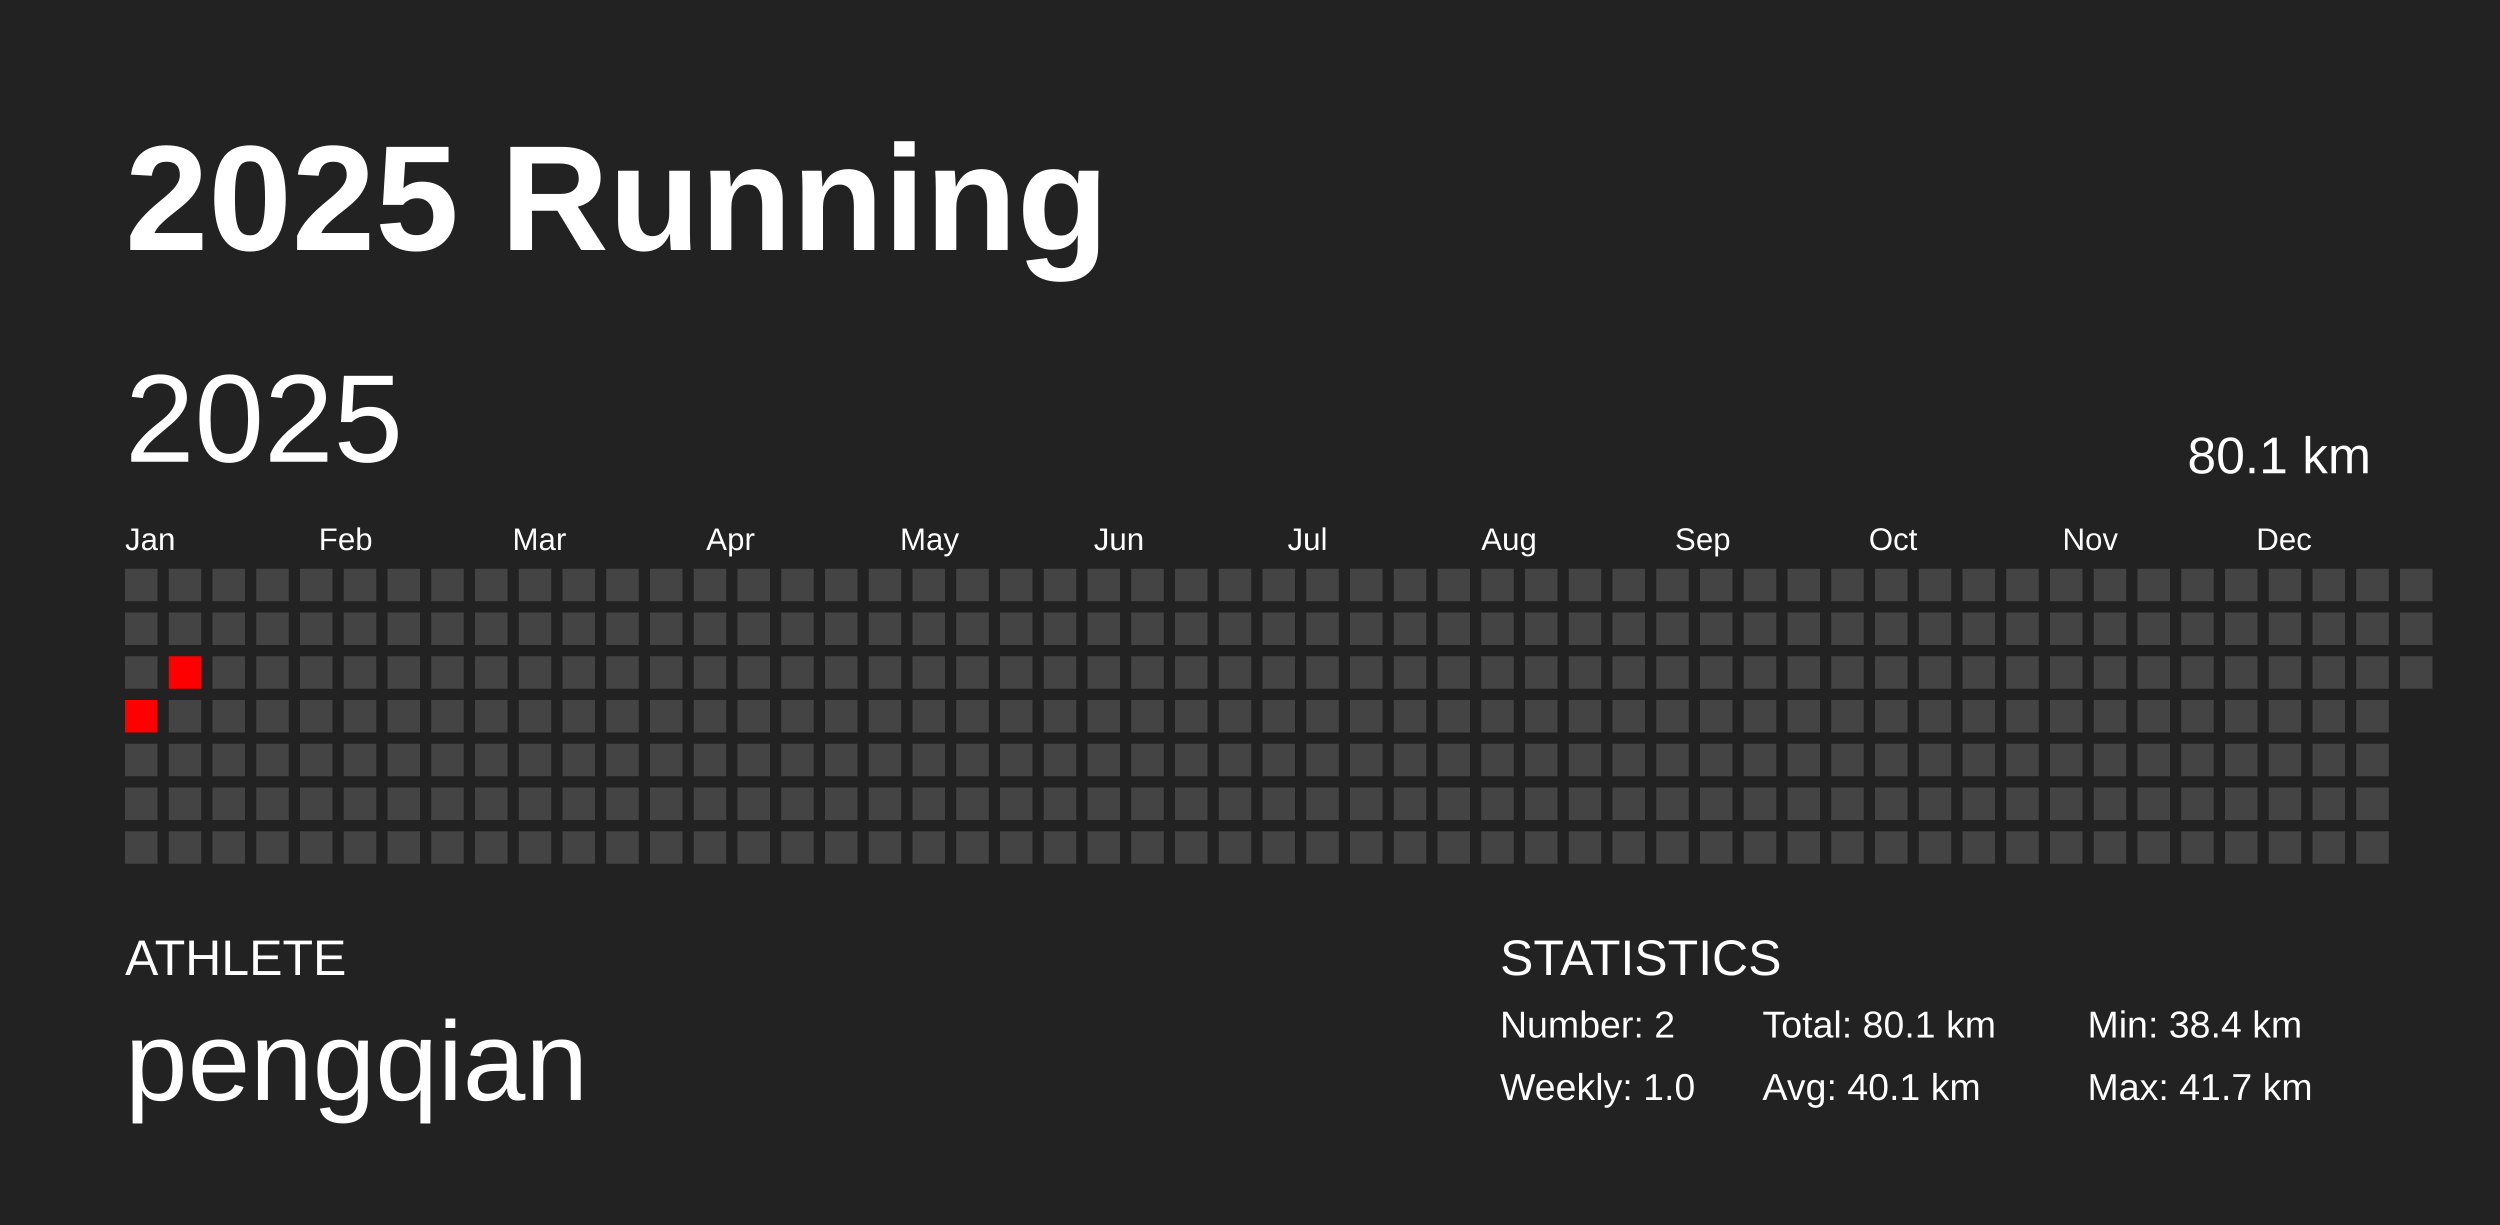
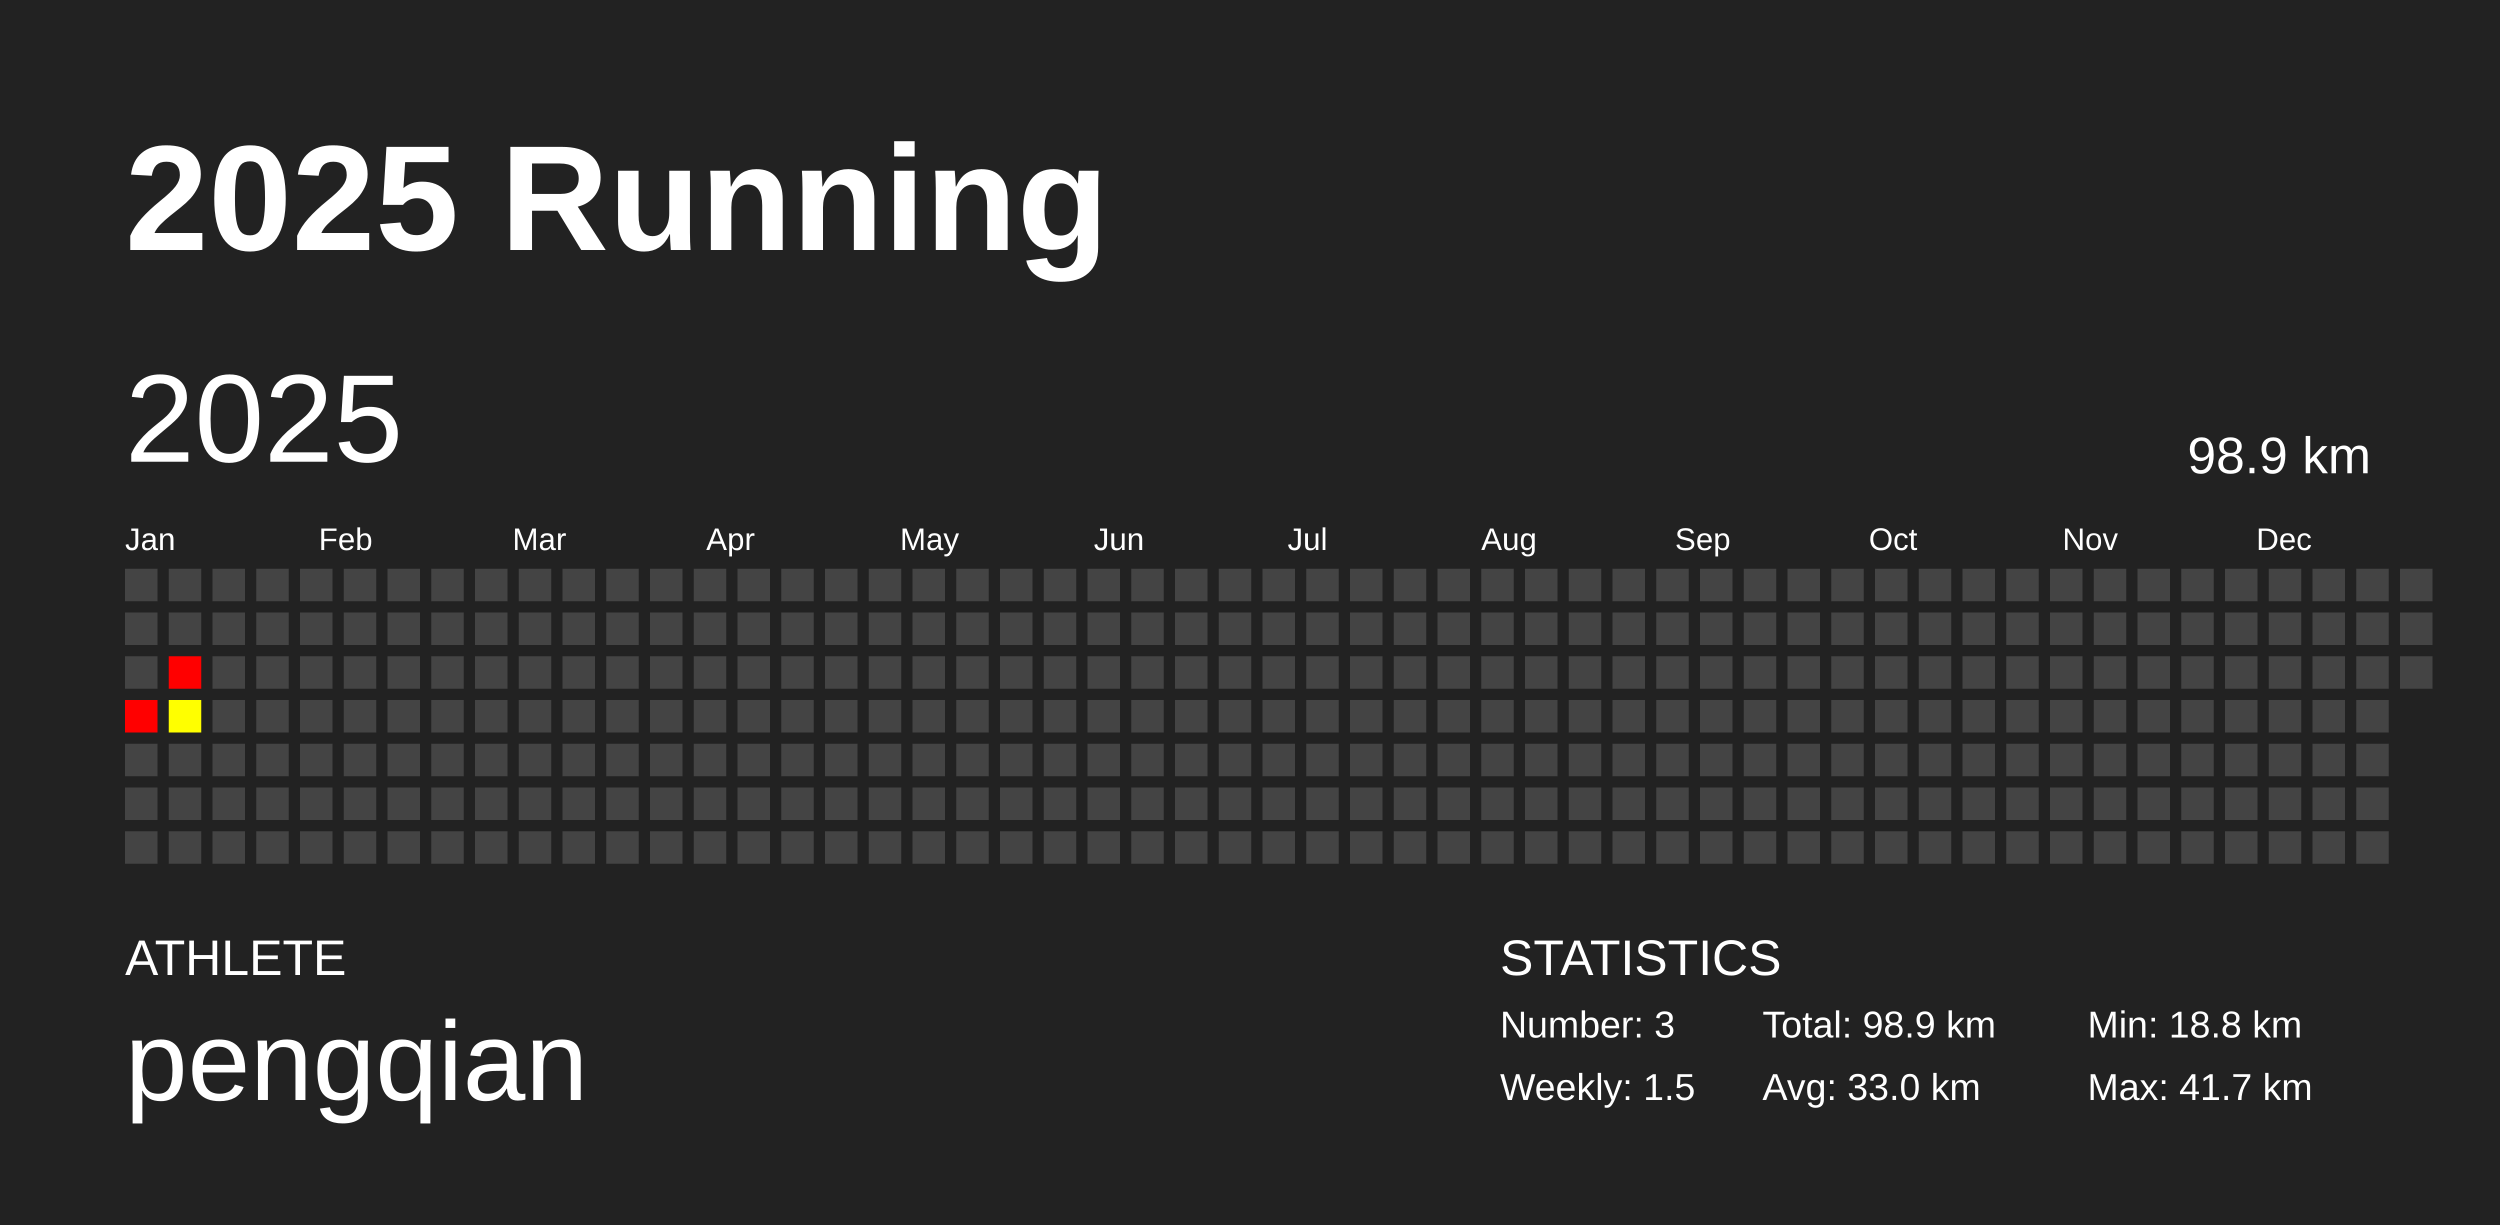
<svg xmlns="http://www.w3.org/2000/svg" baseProfile="full" height="98mm" version="1.1" viewBox="0,0,200,98" width="200mm">
  <defs />
  <rect fill="#222222" height="98" width="200" x="0" y="0" />
  <text fill="#FFFFFF" style="font-size:12px; font-family:Arial; font-weight:bold;" x="10" y="20">2025 Running</text>
  <text fill="#FFFFFF" style="font-size:4px; font-family:Arial" x="10" y="78">ATHLETE</text>
  <text fill="#FFFFFF" style="font-size:9px; font-family:Arial" x="10" y="88">pengqian</text>
  <text fill="#FFFFFF" style="font-size:4px; font-family:Arial" x="120" y="78">STATISTICS</text>
-   <text fill="#FFFFFF" style="font-size:3px; font-family:Arial" x="120" y="83">Number: 2</text>
-   <text fill="#FFFFFF" style="font-size:3px; font-family:Arial" x="120" y="88">Weekly: 1.0</text>
-   <text fill="#FFFFFF" style="font-size:3px; font-family:Arial" x="141" y="83">Total: 80.1 km</text>
-   <text fill="#FFFFFF" style="font-size:3px; font-family:Arial" x="141" y="88">Avg: 40.1 km</text>
-   <text fill="#FFFFFF" style="font-size:3px; font-family:Arial" x="167" y="83">Min: 38.4 km</text>
+   <text fill="#FFFFFF" style="font-size:3px; font-family:Arial" x="120" y="83">Number: 3</text>
+   <text fill="#FFFFFF" style="font-size:3px; font-family:Arial" x="120" y="88">Weekly: 1.5</text>
+   <text fill="#FFFFFF" style="font-size:3px; font-family:Arial" x="141" y="83">Total: 98.9 km</text>
+   <text fill="#FFFFFF" style="font-size:3px; font-family:Arial" x="141" y="88">Avg: 33.0 km</text>
+   <text fill="#FFFFFF" style="font-size:3px; font-family:Arial" x="167" y="83">Min: 18.8 km</text>
  <text fill="#FFFFFF" style="font-size:3px; font-family:Arial" x="167" y="88">Max: 41.7 km</text>
  <text dominant-baseline="hanging" fill="#FFFFFF" style="font-size:10.0px; font-family:Arial;" x="10" y="30">2025</text>
-   <text dominant-baseline="hanging" fill="#FFFFFF" style="font-size:4.125px; font-family:Arial;" x="175" y="35">80.1 km</text>
+   <text dominant-baseline="hanging" fill="#FFFFFF" style="font-size:4.125px; font-family:Arial;" x="175" y="35">98.9 km</text>
  <text fill="#FFFFFF" style="font-size:2.5px; font-family:Arial" x="10.0" y="44">Jan</text>
  <text fill="#FFFFFF" style="font-size:2.5px; font-family:Arial" x="25.5" y="44">Feb</text>
  <text fill="#FFFFFF" style="font-size:2.5px; font-family:Arial" x="41.0" y="44">Mar</text>
  <text fill="#FFFFFF" style="font-size:2.5px; font-family:Arial" x="56.5" y="44">Apr</text>
  <text fill="#FFFFFF" style="font-size:2.5px; font-family:Arial" x="72.0" y="44">May</text>
  <text fill="#FFFFFF" style="font-size:2.5px; font-family:Arial" x="87.5" y="44">Jun</text>
  <text fill="#FFFFFF" style="font-size:2.5px; font-family:Arial" x="103.0" y="44">Jul</text>
  <text fill="#FFFFFF" style="font-size:2.5px; font-family:Arial" x="118.5" y="44">Aug</text>
  <text fill="#FFFFFF" style="font-size:2.5px; font-family:Arial" x="134.0" y="44">Sep</text>
  <text fill="#FFFFFF" style="font-size:2.5px; font-family:Arial" x="149.5" y="44">Oct</text>
  <text fill="#FFFFFF" style="font-size:2.5px; font-family:Arial" x="165.0" y="44">Nov</text>
  <text fill="#FFFFFF" style="font-size:2.5px; font-family:Arial" x="180.5" y="44">Dec</text>
  <rect fill="#444444" height="2.6" width="2.6" x="10.0" y="45.5" />
  <rect fill="#444444" height="2.6" width="2.6" x="10.0" y="49.0" />
  <rect fill="#444444" height="2.6" width="2.6" x="10.0" y="52.5" />
  <rect fill="red" height="2.6" width="2.6" x="10.0" y="56.0" />
  <rect fill="#444444" height="2.6" width="2.6" x="10.0" y="59.5" />
  <rect fill="#444444" height="2.6" width="2.6" x="10.0" y="63.0" />
  <rect fill="#444444" height="2.6" width="2.6" x="10.0" y="66.5" />
  <rect fill="#444444" height="2.6" width="2.6" x="13.5" y="45.5" />
  <rect fill="#444444" height="2.6" width="2.6" x="13.5" y="49.0" />
  <rect fill="red" height="2.6" width="2.6" x="13.5" y="52.5" />
-   <rect fill="#444444" height="2.6" width="2.6" x="13.5" y="56.0" />
+   <rect fill="#ffff00" height="2.6" width="2.6" x="13.5" y="56.0" />
  <rect fill="#444444" height="2.6" width="2.6" x="13.5" y="59.5" />
  <rect fill="#444444" height="2.6" width="2.6" x="13.5" y="63.0" />
  <rect fill="#444444" height="2.6" width="2.6" x="13.5" y="66.5" />
  <rect fill="#444444" height="2.6" width="2.6" x="17.0" y="45.5" />
  <rect fill="#444444" height="2.6" width="2.6" x="17.0" y="49.0" />
  <rect fill="#444444" height="2.6" width="2.6" x="17.0" y="52.5" />
  <rect fill="#444444" height="2.6" width="2.6" x="17.0" y="56.0" />
  <rect fill="#444444" height="2.6" width="2.6" x="17.0" y="59.5" />
  <rect fill="#444444" height="2.6" width="2.6" x="17.0" y="63.0" />
  <rect fill="#444444" height="2.6" width="2.6" x="17.0" y="66.5" />
  <rect fill="#444444" height="2.6" width="2.6" x="20.5" y="45.5" />
  <rect fill="#444444" height="2.6" width="2.6" x="20.5" y="49.0" />
  <rect fill="#444444" height="2.6" width="2.6" x="20.5" y="52.5" />
  <rect fill="#444444" height="2.6" width="2.6" x="20.5" y="56.0" />
  <rect fill="#444444" height="2.6" width="2.6" x="20.5" y="59.5" />
  <rect fill="#444444" height="2.6" width="2.6" x="20.5" y="63.0" />
  <rect fill="#444444" height="2.6" width="2.6" x="20.5" y="66.5" />
  <rect fill="#444444" height="2.6" width="2.6" x="24.0" y="45.5" />
  <rect fill="#444444" height="2.6" width="2.6" x="24.0" y="49.0" />
  <rect fill="#444444" height="2.6" width="2.6" x="24.0" y="52.5" />
  <rect fill="#444444" height="2.6" width="2.6" x="24.0" y="56.0" />
  <rect fill="#444444" height="2.6" width="2.6" x="24.0" y="59.5" />
  <rect fill="#444444" height="2.6" width="2.6" x="24.0" y="63.0" />
  <rect fill="#444444" height="2.6" width="2.6" x="24.0" y="66.5" />
  <rect fill="#444444" height="2.6" width="2.6" x="27.5" y="45.5" />
  <rect fill="#444444" height="2.6" width="2.6" x="27.5" y="49.0" />
  <rect fill="#444444" height="2.6" width="2.6" x="27.5" y="52.5" />
  <rect fill="#444444" height="2.6" width="2.6" x="27.5" y="56.0" />
  <rect fill="#444444" height="2.6" width="2.6" x="27.5" y="59.5" />
  <rect fill="#444444" height="2.6" width="2.6" x="27.5" y="63.0" />
  <rect fill="#444444" height="2.6" width="2.6" x="27.5" y="66.5" />
  <rect fill="#444444" height="2.6" width="2.6" x="31.0" y="45.5" />
  <rect fill="#444444" height="2.6" width="2.6" x="31.0" y="49.0" />
  <rect fill="#444444" height="2.6" width="2.6" x="31.0" y="52.5" />
  <rect fill="#444444" height="2.6" width="2.6" x="31.0" y="56.0" />
  <rect fill="#444444" height="2.6" width="2.6" x="31.0" y="59.5" />
  <rect fill="#444444" height="2.6" width="2.6" x="31.0" y="63.0" />
  <rect fill="#444444" height="2.6" width="2.6" x="31.0" y="66.5" />
  <rect fill="#444444" height="2.6" width="2.6" x="34.5" y="45.5" />
  <rect fill="#444444" height="2.6" width="2.6" x="34.5" y="49.0" />
  <rect fill="#444444" height="2.6" width="2.6" x="34.5" y="52.5" />
  <rect fill="#444444" height="2.6" width="2.6" x="34.5" y="56.0" />
  <rect fill="#444444" height="2.6" width="2.6" x="34.5" y="59.5" />
  <rect fill="#444444" height="2.6" width="2.6" x="34.5" y="63.0" />
  <rect fill="#444444" height="2.6" width="2.6" x="34.5" y="66.5" />
  <rect fill="#444444" height="2.6" width="2.6" x="38.0" y="45.5" />
  <rect fill="#444444" height="2.6" width="2.6" x="38.0" y="49.0" />
  <rect fill="#444444" height="2.6" width="2.6" x="38.0" y="52.5" />
  <rect fill="#444444" height="2.6" width="2.6" x="38.0" y="56.0" />
  <rect fill="#444444" height="2.6" width="2.6" x="38.0" y="59.5" />
  <rect fill="#444444" height="2.6" width="2.6" x="38.0" y="63.0" />
  <rect fill="#444444" height="2.6" width="2.6" x="38.0" y="66.5" />
  <rect fill="#444444" height="2.6" width="2.6" x="41.5" y="45.5" />
  <rect fill="#444444" height="2.6" width="2.6" x="41.5" y="49.0" />
  <rect fill="#444444" height="2.6" width="2.6" x="41.5" y="52.5" />
  <rect fill="#444444" height="2.6" width="2.6" x="41.5" y="56.0" />
  <rect fill="#444444" height="2.6" width="2.6" x="41.5" y="59.5" />
  <rect fill="#444444" height="2.6" width="2.6" x="41.5" y="63.0" />
  <rect fill="#444444" height="2.6" width="2.6" x="41.5" y="66.5" />
  <rect fill="#444444" height="2.6" width="2.6" x="45.0" y="45.5" />
  <rect fill="#444444" height="2.6" width="2.6" x="45.0" y="49.0" />
  <rect fill="#444444" height="2.6" width="2.6" x="45.0" y="52.5" />
  <rect fill="#444444" height="2.6" width="2.6" x="45.0" y="56.0" />
  <rect fill="#444444" height="2.6" width="2.6" x="45.0" y="59.5" />
  <rect fill="#444444" height="2.6" width="2.6" x="45.0" y="63.0" />
  <rect fill="#444444" height="2.6" width="2.6" x="45.0" y="66.5" />
  <rect fill="#444444" height="2.6" width="2.6" x="48.5" y="45.5" />
  <rect fill="#444444" height="2.6" width="2.6" x="48.5" y="49.0" />
  <rect fill="#444444" height="2.6" width="2.6" x="48.5" y="52.5" />
  <rect fill="#444444" height="2.6" width="2.6" x="48.5" y="56.0" />
  <rect fill="#444444" height="2.6" width="2.6" x="48.5" y="59.5" />
  <rect fill="#444444" height="2.6" width="2.6" x="48.5" y="63.0" />
  <rect fill="#444444" height="2.6" width="2.6" x="48.5" y="66.5" />
  <rect fill="#444444" height="2.6" width="2.6" x="52.0" y="45.5" />
  <rect fill="#444444" height="2.6" width="2.6" x="52.0" y="49.0" />
  <rect fill="#444444" height="2.6" width="2.6" x="52.0" y="52.5" />
  <rect fill="#444444" height="2.6" width="2.6" x="52.0" y="56.0" />
  <rect fill="#444444" height="2.6" width="2.6" x="52.0" y="59.5" />
  <rect fill="#444444" height="2.6" width="2.6" x="52.0" y="63.0" />
  <rect fill="#444444" height="2.6" width="2.6" x="52.0" y="66.5" />
  <rect fill="#444444" height="2.6" width="2.6" x="55.5" y="45.5" />
  <rect fill="#444444" height="2.6" width="2.6" x="55.5" y="49.0" />
  <rect fill="#444444" height="2.6" width="2.6" x="55.5" y="52.5" />
  <rect fill="#444444" height="2.6" width="2.6" x="55.5" y="56.0" />
  <rect fill="#444444" height="2.6" width="2.6" x="55.5" y="59.5" />
  <rect fill="#444444" height="2.6" width="2.6" x="55.5" y="63.0" />
  <rect fill="#444444" height="2.6" width="2.6" x="55.5" y="66.5" />
  <rect fill="#444444" height="2.6" width="2.6" x="59.0" y="45.5" />
  <rect fill="#444444" height="2.6" width="2.6" x="59.0" y="49.0" />
  <rect fill="#444444" height="2.6" width="2.6" x="59.0" y="52.5" />
  <rect fill="#444444" height="2.6" width="2.6" x="59.0" y="56.0" />
  <rect fill="#444444" height="2.6" width="2.6" x="59.0" y="59.5" />
  <rect fill="#444444" height="2.6" width="2.6" x="59.0" y="63.0" />
  <rect fill="#444444" height="2.6" width="2.6" x="59.0" y="66.5" />
  <rect fill="#444444" height="2.6" width="2.6" x="62.5" y="45.5" />
  <rect fill="#444444" height="2.6" width="2.6" x="62.5" y="49.0" />
  <rect fill="#444444" height="2.6" width="2.6" x="62.5" y="52.5" />
  <rect fill="#444444" height="2.6" width="2.6" x="62.5" y="56.0" />
  <rect fill="#444444" height="2.6" width="2.6" x="62.5" y="59.5" />
  <rect fill="#444444" height="2.6" width="2.6" x="62.5" y="63.0" />
  <rect fill="#444444" height="2.6" width="2.6" x="62.5" y="66.5" />
  <rect fill="#444444" height="2.6" width="2.6" x="66.0" y="45.5" />
  <rect fill="#444444" height="2.6" width="2.6" x="66.0" y="49.0" />
  <rect fill="#444444" height="2.6" width="2.6" x="66.0" y="52.5" />
  <rect fill="#444444" height="2.6" width="2.6" x="66.0" y="56.0" />
  <rect fill="#444444" height="2.6" width="2.6" x="66.0" y="59.5" />
  <rect fill="#444444" height="2.6" width="2.6" x="66.0" y="63.0" />
  <rect fill="#444444" height="2.6" width="2.6" x="66.0" y="66.5" />
  <rect fill="#444444" height="2.6" width="2.6" x="69.5" y="45.5" />
  <rect fill="#444444" height="2.6" width="2.6" x="69.5" y="49.0" />
  <rect fill="#444444" height="2.6" width="2.6" x="69.5" y="52.5" />
  <rect fill="#444444" height="2.6" width="2.6" x="69.5" y="56.0" />
  <rect fill="#444444" height="2.6" width="2.6" x="69.5" y="59.5" />
  <rect fill="#444444" height="2.6" width="2.6" x="69.5" y="63.0" />
  <rect fill="#444444" height="2.6" width="2.6" x="69.5" y="66.5" />
  <rect fill="#444444" height="2.6" width="2.6" x="73.0" y="45.5" />
  <rect fill="#444444" height="2.6" width="2.6" x="73.0" y="49.0" />
  <rect fill="#444444" height="2.6" width="2.6" x="73.0" y="52.5" />
  <rect fill="#444444" height="2.6" width="2.6" x="73.0" y="56.0" />
  <rect fill="#444444" height="2.6" width="2.6" x="73.0" y="59.5" />
  <rect fill="#444444" height="2.6" width="2.6" x="73.0" y="63.0" />
  <rect fill="#444444" height="2.6" width="2.6" x="73.0" y="66.5" />
  <rect fill="#444444" height="2.6" width="2.6" x="76.5" y="45.5" />
  <rect fill="#444444" height="2.6" width="2.6" x="76.5" y="49.0" />
  <rect fill="#444444" height="2.6" width="2.6" x="76.5" y="52.5" />
  <rect fill="#444444" height="2.6" width="2.6" x="76.5" y="56.0" />
  <rect fill="#444444" height="2.6" width="2.6" x="76.5" y="59.5" />
  <rect fill="#444444" height="2.6" width="2.6" x="76.5" y="63.0" />
  <rect fill="#444444" height="2.6" width="2.6" x="76.5" y="66.5" />
  <rect fill="#444444" height="2.6" width="2.6" x="80.0" y="45.5" />
  <rect fill="#444444" height="2.6" width="2.6" x="80.0" y="49.0" />
  <rect fill="#444444" height="2.6" width="2.6" x="80.0" y="52.5" />
  <rect fill="#444444" height="2.6" width="2.6" x="80.0" y="56.0" />
  <rect fill="#444444" height="2.6" width="2.6" x="80.0" y="59.5" />
  <rect fill="#444444" height="2.6" width="2.6" x="80.0" y="63.0" />
  <rect fill="#444444" height="2.6" width="2.6" x="80.0" y="66.5" />
  <rect fill="#444444" height="2.6" width="2.6" x="83.5" y="45.5" />
  <rect fill="#444444" height="2.6" width="2.6" x="83.5" y="49.0" />
  <rect fill="#444444" height="2.6" width="2.6" x="83.5" y="52.5" />
  <rect fill="#444444" height="2.6" width="2.6" x="83.5" y="56.0" />
  <rect fill="#444444" height="2.6" width="2.6" x="83.5" y="59.5" />
  <rect fill="#444444" height="2.6" width="2.6" x="83.5" y="63.0" />
  <rect fill="#444444" height="2.6" width="2.6" x="83.5" y="66.5" />
  <rect fill="#444444" height="2.6" width="2.6" x="87.0" y="45.5" />
  <rect fill="#444444" height="2.6" width="2.6" x="87.0" y="49.0" />
  <rect fill="#444444" height="2.6" width="2.6" x="87.0" y="52.5" />
  <rect fill="#444444" height="2.6" width="2.6" x="87.0" y="56.0" />
  <rect fill="#444444" height="2.6" width="2.6" x="87.0" y="59.5" />
  <rect fill="#444444" height="2.6" width="2.6" x="87.0" y="63.0" />
  <rect fill="#444444" height="2.6" width="2.6" x="87.0" y="66.5" />
  <rect fill="#444444" height="2.6" width="2.6" x="90.5" y="45.5" />
  <rect fill="#444444" height="2.6" width="2.6" x="90.5" y="49.0" />
  <rect fill="#444444" height="2.6" width="2.6" x="90.5" y="52.5" />
  <rect fill="#444444" height="2.6" width="2.6" x="90.5" y="56.0" />
  <rect fill="#444444" height="2.6" width="2.6" x="90.5" y="59.5" />
  <rect fill="#444444" height="2.6" width="2.6" x="90.5" y="63.0" />
  <rect fill="#444444" height="2.6" width="2.6" x="90.5" y="66.5" />
  <rect fill="#444444" height="2.6" width="2.6" x="94.0" y="45.5" />
  <rect fill="#444444" height="2.6" width="2.6" x="94.0" y="49.0" />
  <rect fill="#444444" height="2.6" width="2.6" x="94.0" y="52.5" />
  <rect fill="#444444" height="2.6" width="2.6" x="94.0" y="56.0" />
  <rect fill="#444444" height="2.6" width="2.6" x="94.0" y="59.5" />
  <rect fill="#444444" height="2.6" width="2.6" x="94.0" y="63.0" />
  <rect fill="#444444" height="2.6" width="2.6" x="94.0" y="66.5" />
  <rect fill="#444444" height="2.6" width="2.6" x="97.5" y="45.5" />
  <rect fill="#444444" height="2.6" width="2.6" x="97.5" y="49.0" />
  <rect fill="#444444" height="2.6" width="2.6" x="97.5" y="52.5" />
  <rect fill="#444444" height="2.6" width="2.6" x="97.5" y="56.0" />
  <rect fill="#444444" height="2.6" width="2.6" x="97.5" y="59.5" />
  <rect fill="#444444" height="2.6" width="2.6" x="97.5" y="63.0" />
  <rect fill="#444444" height="2.6" width="2.6" x="97.5" y="66.5" />
  <rect fill="#444444" height="2.6" width="2.6" x="101.0" y="45.5" />
  <rect fill="#444444" height="2.6" width="2.6" x="101.0" y="49.0" />
  <rect fill="#444444" height="2.6" width="2.6" x="101.0" y="52.5" />
  <rect fill="#444444" height="2.6" width="2.6" x="101.0" y="56.0" />
  <rect fill="#444444" height="2.6" width="2.6" x="101.0" y="59.5" />
  <rect fill="#444444" height="2.6" width="2.6" x="101.0" y="63.0" />
  <rect fill="#444444" height="2.6" width="2.6" x="101.0" y="66.5" />
  <rect fill="#444444" height="2.6" width="2.6" x="104.5" y="45.5" />
  <rect fill="#444444" height="2.6" width="2.6" x="104.5" y="49.0" />
  <rect fill="#444444" height="2.6" width="2.6" x="104.5" y="52.5" />
  <rect fill="#444444" height="2.6" width="2.6" x="104.5" y="56.0" />
  <rect fill="#444444" height="2.6" width="2.6" x="104.5" y="59.5" />
  <rect fill="#444444" height="2.6" width="2.6" x="104.5" y="63.0" />
  <rect fill="#444444" height="2.6" width="2.6" x="104.5" y="66.5" />
  <rect fill="#444444" height="2.6" width="2.6" x="108.0" y="45.5" />
  <rect fill="#444444" height="2.6" width="2.6" x="108.0" y="49.0" />
  <rect fill="#444444" height="2.6" width="2.6" x="108.0" y="52.5" />
  <rect fill="#444444" height="2.6" width="2.6" x="108.0" y="56.0" />
  <rect fill="#444444" height="2.6" width="2.6" x="108.0" y="59.5" />
  <rect fill="#444444" height="2.6" width="2.6" x="108.0" y="63.0" />
  <rect fill="#444444" height="2.6" width="2.6" x="108.0" y="66.5" />
  <rect fill="#444444" height="2.6" width="2.6" x="111.5" y="45.5" />
  <rect fill="#444444" height="2.6" width="2.6" x="111.5" y="49.0" />
  <rect fill="#444444" height="2.6" width="2.6" x="111.5" y="52.5" />
  <rect fill="#444444" height="2.6" width="2.6" x="111.5" y="56.0" />
  <rect fill="#444444" height="2.6" width="2.6" x="111.5" y="59.5" />
  <rect fill="#444444" height="2.6" width="2.6" x="111.5" y="63.0" />
  <rect fill="#444444" height="2.6" width="2.6" x="111.5" y="66.5" />
  <rect fill="#444444" height="2.6" width="2.6" x="115.0" y="45.5" />
  <rect fill="#444444" height="2.6" width="2.6" x="115.0" y="49.0" />
  <rect fill="#444444" height="2.6" width="2.6" x="115.0" y="52.5" />
  <rect fill="#444444" height="2.6" width="2.6" x="115.0" y="56.0" />
  <rect fill="#444444" height="2.6" width="2.6" x="115.0" y="59.5" />
  <rect fill="#444444" height="2.6" width="2.6" x="115.0" y="63.0" />
  <rect fill="#444444" height="2.6" width="2.6" x="115.0" y="66.5" />
  <rect fill="#444444" height="2.6" width="2.6" x="118.5" y="45.5" />
  <rect fill="#444444" height="2.6" width="2.6" x="118.5" y="49.0" />
  <rect fill="#444444" height="2.6" width="2.6" x="118.5" y="52.5" />
  <rect fill="#444444" height="2.6" width="2.6" x="118.5" y="56.0" />
  <rect fill="#444444" height="2.6" width="2.6" x="118.5" y="59.5" />
  <rect fill="#444444" height="2.6" width="2.6" x="118.5" y="63.0" />
  <rect fill="#444444" height="2.6" width="2.6" x="118.5" y="66.5" />
  <rect fill="#444444" height="2.6" width="2.6" x="122.0" y="45.5" />
  <rect fill="#444444" height="2.6" width="2.6" x="122.0" y="49.0" />
  <rect fill="#444444" height="2.6" width="2.6" x="122.0" y="52.5" />
  <rect fill="#444444" height="2.6" width="2.6" x="122.0" y="56.0" />
  <rect fill="#444444" height="2.6" width="2.6" x="122.0" y="59.5" />
  <rect fill="#444444" height="2.6" width="2.6" x="122.0" y="63.0" />
  <rect fill="#444444" height="2.6" width="2.6" x="122.0" y="66.5" />
  <rect fill="#444444" height="2.6" width="2.6" x="125.5" y="45.5" />
  <rect fill="#444444" height="2.6" width="2.6" x="125.5" y="49.0" />
  <rect fill="#444444" height="2.6" width="2.6" x="125.5" y="52.5" />
  <rect fill="#444444" height="2.6" width="2.6" x="125.5" y="56.0" />
  <rect fill="#444444" height="2.6" width="2.6" x="125.5" y="59.5" />
  <rect fill="#444444" height="2.6" width="2.6" x="125.5" y="63.0" />
  <rect fill="#444444" height="2.6" width="2.6" x="125.5" y="66.5" />
  <rect fill="#444444" height="2.6" width="2.6" x="129.0" y="45.5" />
  <rect fill="#444444" height="2.6" width="2.6" x="129.0" y="49.0" />
  <rect fill="#444444" height="2.6" width="2.6" x="129.0" y="52.5" />
  <rect fill="#444444" height="2.6" width="2.6" x="129.0" y="56.0" />
  <rect fill="#444444" height="2.6" width="2.6" x="129.0" y="59.5" />
  <rect fill="#444444" height="2.6" width="2.6" x="129.0" y="63.0" />
  <rect fill="#444444" height="2.6" width="2.6" x="129.0" y="66.5" />
  <rect fill="#444444" height="2.6" width="2.6" x="132.5" y="45.5" />
  <rect fill="#444444" height="2.6" width="2.6" x="132.5" y="49.0" />
  <rect fill="#444444" height="2.6" width="2.6" x="132.5" y="52.5" />
  <rect fill="#444444" height="2.6" width="2.6" x="132.5" y="56.0" />
  <rect fill="#444444" height="2.6" width="2.6" x="132.5" y="59.5" />
  <rect fill="#444444" height="2.6" width="2.6" x="132.5" y="63.0" />
  <rect fill="#444444" height="2.6" width="2.6" x="132.5" y="66.5" />
  <rect fill="#444444" height="2.6" width="2.6" x="136.0" y="45.5" />
  <rect fill="#444444" height="2.6" width="2.6" x="136.0" y="49.0" />
  <rect fill="#444444" height="2.6" width="2.6" x="136.0" y="52.5" />
  <rect fill="#444444" height="2.6" width="2.6" x="136.0" y="56.0" />
  <rect fill="#444444" height="2.6" width="2.6" x="136.0" y="59.5" />
  <rect fill="#444444" height="2.6" width="2.6" x="136.0" y="63.0" />
  <rect fill="#444444" height="2.6" width="2.6" x="136.0" y="66.5" />
  <rect fill="#444444" height="2.6" width="2.6" x="139.5" y="45.5" />
  <rect fill="#444444" height="2.6" width="2.6" x="139.5" y="49.0" />
  <rect fill="#444444" height="2.6" width="2.6" x="139.5" y="52.5" />
  <rect fill="#444444" height="2.6" width="2.6" x="139.5" y="56.0" />
  <rect fill="#444444" height="2.6" width="2.6" x="139.5" y="59.5" />
  <rect fill="#444444" height="2.6" width="2.6" x="139.5" y="63.0" />
  <rect fill="#444444" height="2.6" width="2.6" x="139.5" y="66.5" />
  <rect fill="#444444" height="2.6" width="2.6" x="143.0" y="45.5" />
  <rect fill="#444444" height="2.6" width="2.6" x="143.0" y="49.0" />
  <rect fill="#444444" height="2.6" width="2.6" x="143.0" y="52.5" />
  <rect fill="#444444" height="2.6" width="2.6" x="143.0" y="56.0" />
  <rect fill="#444444" height="2.6" width="2.6" x="143.0" y="59.5" />
  <rect fill="#444444" height="2.6" width="2.6" x="143.0" y="63.0" />
  <rect fill="#444444" height="2.6" width="2.6" x="143.0" y="66.5" />
  <rect fill="#444444" height="2.6" width="2.6" x="146.5" y="45.5" />
  <rect fill="#444444" height="2.6" width="2.6" x="146.5" y="49.0" />
  <rect fill="#444444" height="2.6" width="2.6" x="146.5" y="52.5" />
  <rect fill="#444444" height="2.6" width="2.6" x="146.5" y="56.0" />
  <rect fill="#444444" height="2.6" width="2.6" x="146.5" y="59.5" />
  <rect fill="#444444" height="2.6" width="2.6" x="146.5" y="63.0" />
  <rect fill="#444444" height="2.6" width="2.6" x="146.5" y="66.5" />
  <rect fill="#444444" height="2.6" width="2.6" x="150.0" y="45.5" />
  <rect fill="#444444" height="2.6" width="2.6" x="150.0" y="49.0" />
  <rect fill="#444444" height="2.6" width="2.6" x="150.0" y="52.5" />
  <rect fill="#444444" height="2.6" width="2.6" x="150.0" y="56.0" />
  <rect fill="#444444" height="2.6" width="2.6" x="150.0" y="59.5" />
  <rect fill="#444444" height="2.6" width="2.6" x="150.0" y="63.0" />
  <rect fill="#444444" height="2.6" width="2.6" x="150.0" y="66.5" />
  <rect fill="#444444" height="2.6" width="2.6" x="153.5" y="45.5" />
  <rect fill="#444444" height="2.6" width="2.6" x="153.5" y="49.0" />
  <rect fill="#444444" height="2.6" width="2.6" x="153.5" y="52.5" />
  <rect fill="#444444" height="2.6" width="2.6" x="153.5" y="56.0" />
  <rect fill="#444444" height="2.6" width="2.6" x="153.5" y="59.5" />
  <rect fill="#444444" height="2.6" width="2.6" x="153.5" y="63.0" />
  <rect fill="#444444" height="2.6" width="2.6" x="153.5" y="66.5" />
  <rect fill="#444444" height="2.6" width="2.6" x="157.0" y="45.5" />
  <rect fill="#444444" height="2.6" width="2.6" x="157.0" y="49.0" />
  <rect fill="#444444" height="2.6" width="2.6" x="157.0" y="52.5" />
  <rect fill="#444444" height="2.6" width="2.6" x="157.0" y="56.0" />
  <rect fill="#444444" height="2.6" width="2.6" x="157.0" y="59.5" />
  <rect fill="#444444" height="2.6" width="2.6" x="157.0" y="63.0" />
  <rect fill="#444444" height="2.6" width="2.6" x="157.0" y="66.5" />
  <rect fill="#444444" height="2.6" width="2.6" x="160.5" y="45.5" />
  <rect fill="#444444" height="2.6" width="2.6" x="160.5" y="49.0" />
  <rect fill="#444444" height="2.6" width="2.6" x="160.5" y="52.5" />
  <rect fill="#444444" height="2.6" width="2.6" x="160.5" y="56.0" />
  <rect fill="#444444" height="2.6" width="2.6" x="160.5" y="59.5" />
  <rect fill="#444444" height="2.6" width="2.6" x="160.5" y="63.0" />
  <rect fill="#444444" height="2.6" width="2.6" x="160.5" y="66.5" />
  <rect fill="#444444" height="2.6" width="2.6" x="164.0" y="45.5" />
  <rect fill="#444444" height="2.6" width="2.6" x="164.0" y="49.0" />
  <rect fill="#444444" height="2.6" width="2.6" x="164.0" y="52.5" />
  <rect fill="#444444" height="2.6" width="2.6" x="164.0" y="56.0" />
  <rect fill="#444444" height="2.6" width="2.6" x="164.0" y="59.5" />
  <rect fill="#444444" height="2.6" width="2.6" x="164.0" y="63.0" />
  <rect fill="#444444" height="2.6" width="2.6" x="164.0" y="66.5" />
  <rect fill="#444444" height="2.6" width="2.6" x="167.5" y="45.5" />
  <rect fill="#444444" height="2.6" width="2.6" x="167.5" y="49.0" />
  <rect fill="#444444" height="2.6" width="2.6" x="167.5" y="52.5" />
  <rect fill="#444444" height="2.6" width="2.6" x="167.5" y="56.0" />
  <rect fill="#444444" height="2.6" width="2.6" x="167.5" y="59.5" />
  <rect fill="#444444" height="2.6" width="2.6" x="167.5" y="63.0" />
  <rect fill="#444444" height="2.6" width="2.6" x="167.5" y="66.5" />
  <rect fill="#444444" height="2.6" width="2.6" x="171.0" y="45.5" />
  <rect fill="#444444" height="2.6" width="2.6" x="171.0" y="49.0" />
  <rect fill="#444444" height="2.6" width="2.6" x="171.0" y="52.5" />
  <rect fill="#444444" height="2.6" width="2.6" x="171.0" y="56.0" />
  <rect fill="#444444" height="2.6" width="2.6" x="171.0" y="59.5" />
  <rect fill="#444444" height="2.6" width="2.6" x="171.0" y="63.0" />
  <rect fill="#444444" height="2.6" width="2.6" x="171.0" y="66.5" />
  <rect fill="#444444" height="2.6" width="2.6" x="174.5" y="45.5" />
  <rect fill="#444444" height="2.6" width="2.6" x="174.5" y="49.0" />
  <rect fill="#444444" height="2.6" width="2.6" x="174.5" y="52.5" />
  <rect fill="#444444" height="2.6" width="2.6" x="174.5" y="56.0" />
  <rect fill="#444444" height="2.6" width="2.6" x="174.5" y="59.5" />
  <rect fill="#444444" height="2.6" width="2.6" x="174.5" y="63.0" />
  <rect fill="#444444" height="2.6" width="2.6" x="174.5" y="66.5" />
  <rect fill="#444444" height="2.6" width="2.6" x="178.0" y="45.5" />
  <rect fill="#444444" height="2.6" width="2.6" x="178.0" y="49.0" />
  <rect fill="#444444" height="2.6" width="2.6" x="178.0" y="52.5" />
  <rect fill="#444444" height="2.6" width="2.6" x="178.0" y="56.0" />
  <rect fill="#444444" height="2.6" width="2.6" x="178.0" y="59.5" />
  <rect fill="#444444" height="2.6" width="2.6" x="178.0" y="63.0" />
  <rect fill="#444444" height="2.6" width="2.6" x="178.0" y="66.5" />
  <rect fill="#444444" height="2.6" width="2.6" x="181.5" y="45.5" />
  <rect fill="#444444" height="2.6" width="2.6" x="181.5" y="49.0" />
  <rect fill="#444444" height="2.6" width="2.6" x="181.5" y="52.5" />
  <rect fill="#444444" height="2.6" width="2.6" x="181.5" y="56.0" />
  <rect fill="#444444" height="2.6" width="2.6" x="181.5" y="59.5" />
  <rect fill="#444444" height="2.6" width="2.6" x="181.5" y="63.0" />
  <rect fill="#444444" height="2.6" width="2.6" x="181.5" y="66.5" />
  <rect fill="#444444" height="2.6" width="2.6" x="185.0" y="45.5" />
  <rect fill="#444444" height="2.6" width="2.6" x="185.0" y="49.0" />
  <rect fill="#444444" height="2.6" width="2.6" x="185.0" y="52.5" />
  <rect fill="#444444" height="2.6" width="2.6" x="185.0" y="56.0" />
  <rect fill="#444444" height="2.6" width="2.6" x="185.0" y="59.5" />
  <rect fill="#444444" height="2.6" width="2.6" x="185.0" y="63.0" />
  <rect fill="#444444" height="2.6" width="2.6" x="185.0" y="66.5" />
  <rect fill="#444444" height="2.6" width="2.6" x="188.5" y="45.5" />
  <rect fill="#444444" height="2.6" width="2.6" x="188.5" y="49.0" />
  <rect fill="#444444" height="2.6" width="2.6" x="188.5" y="52.5" />
  <rect fill="#444444" height="2.6" width="2.6" x="188.5" y="56.0" />
  <rect fill="#444444" height="2.6" width="2.6" x="188.5" y="59.5" />
  <rect fill="#444444" height="2.6" width="2.6" x="188.5" y="63.0" />
  <rect fill="#444444" height="2.6" width="2.6" x="188.5" y="66.5" />
  <rect fill="#444444" height="2.6" width="2.6" x="192.0" y="45.5" />
  <rect fill="#444444" height="2.6" width="2.6" x="192.0" y="49.0" />
  <rect fill="#444444" height="2.6" width="2.6" x="192.0" y="52.5" />
</svg>
